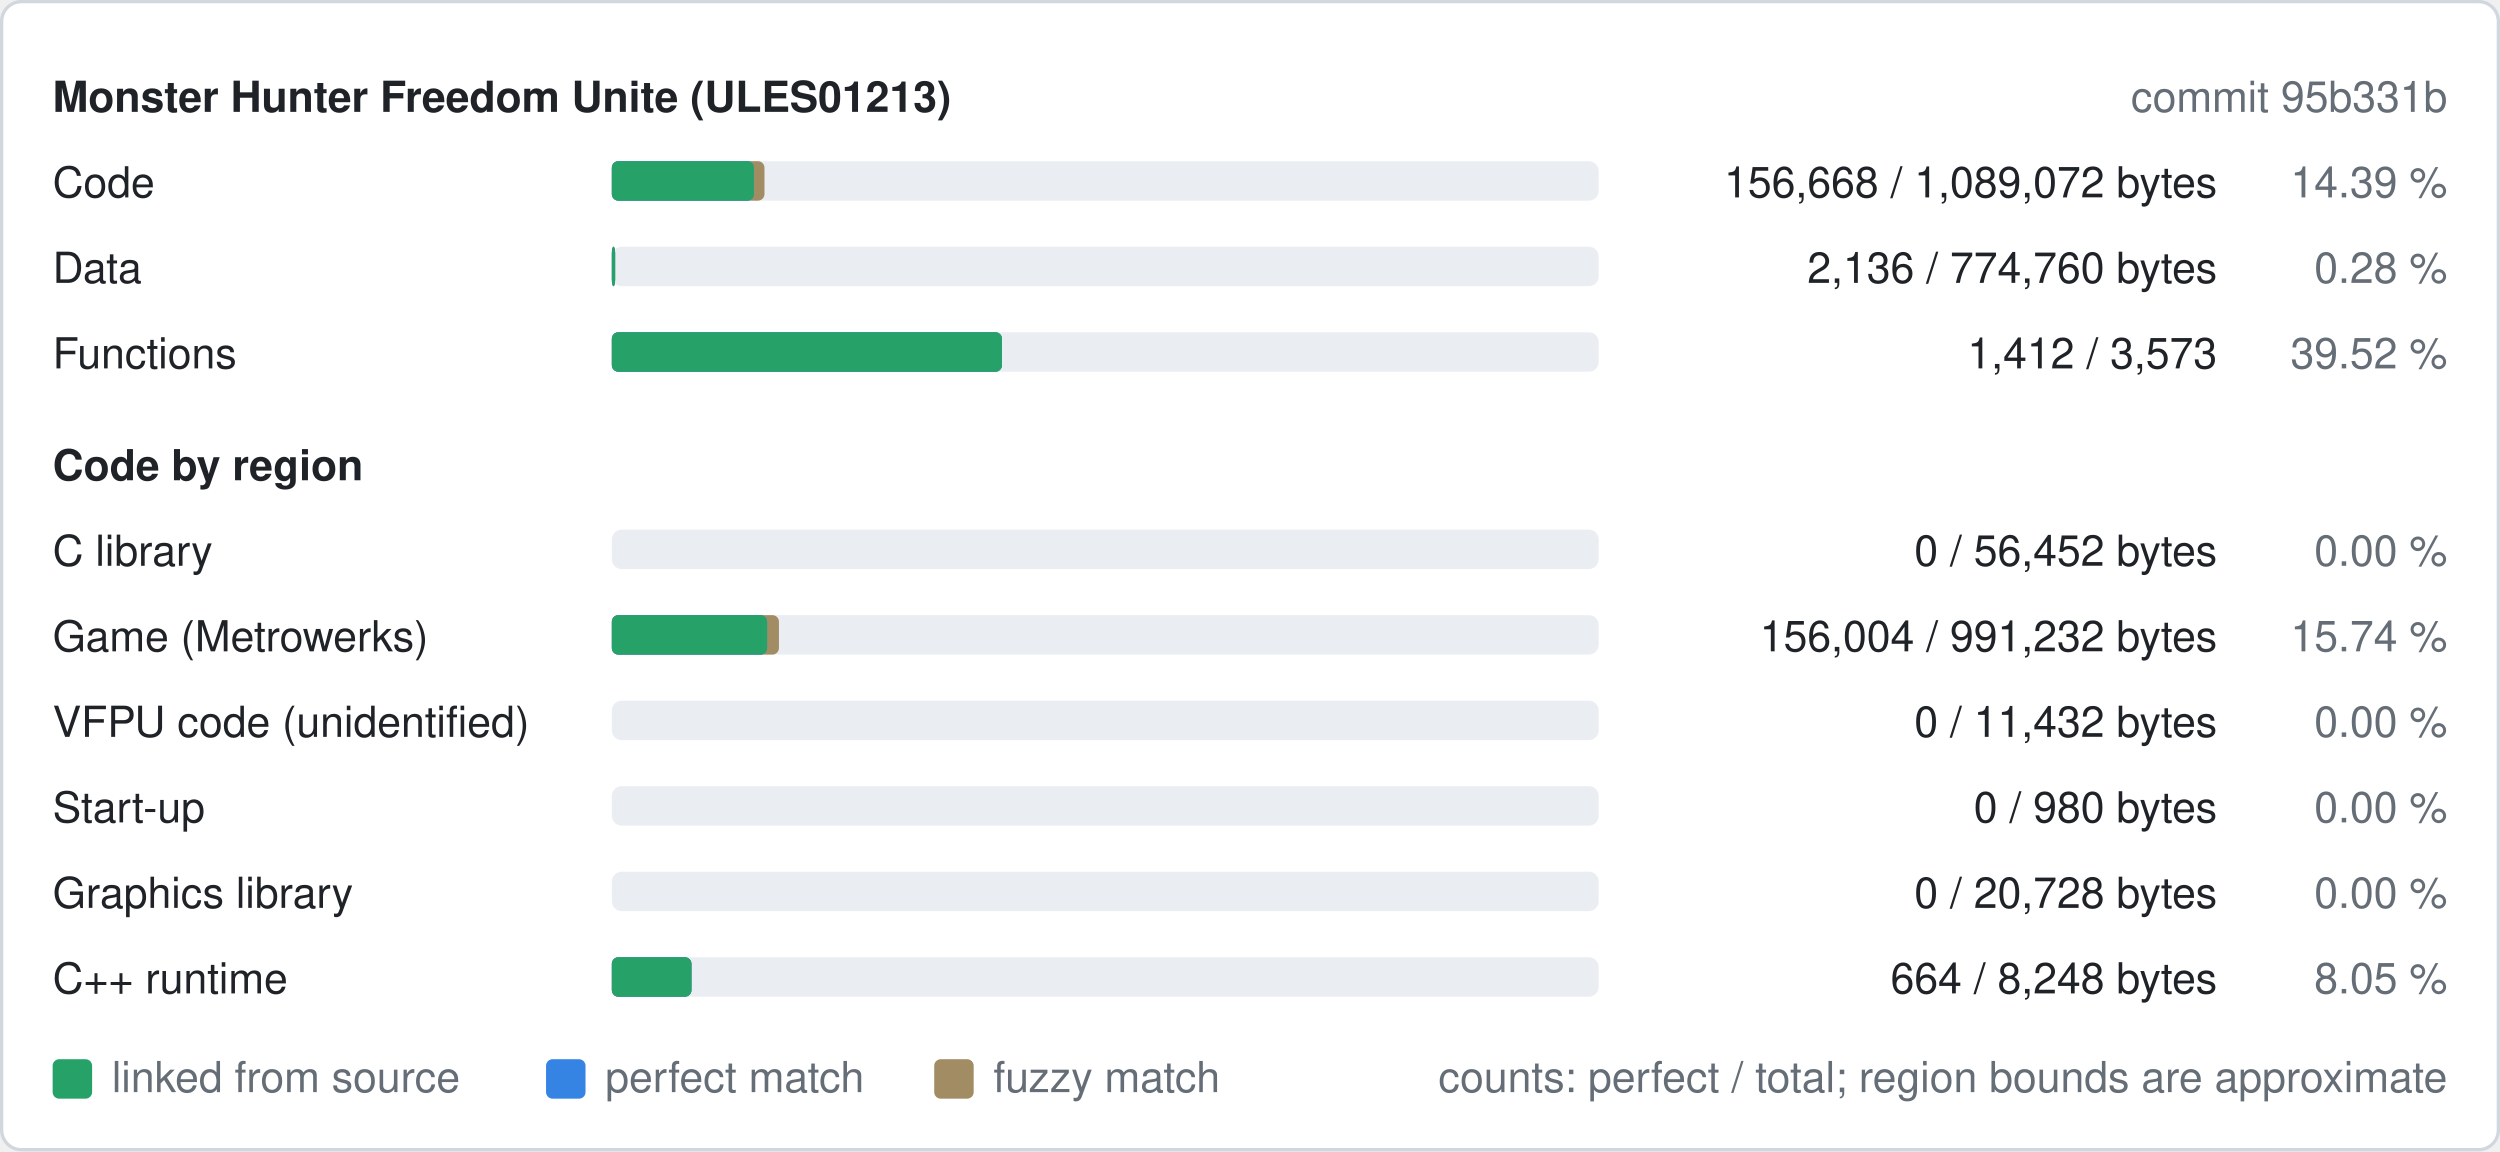
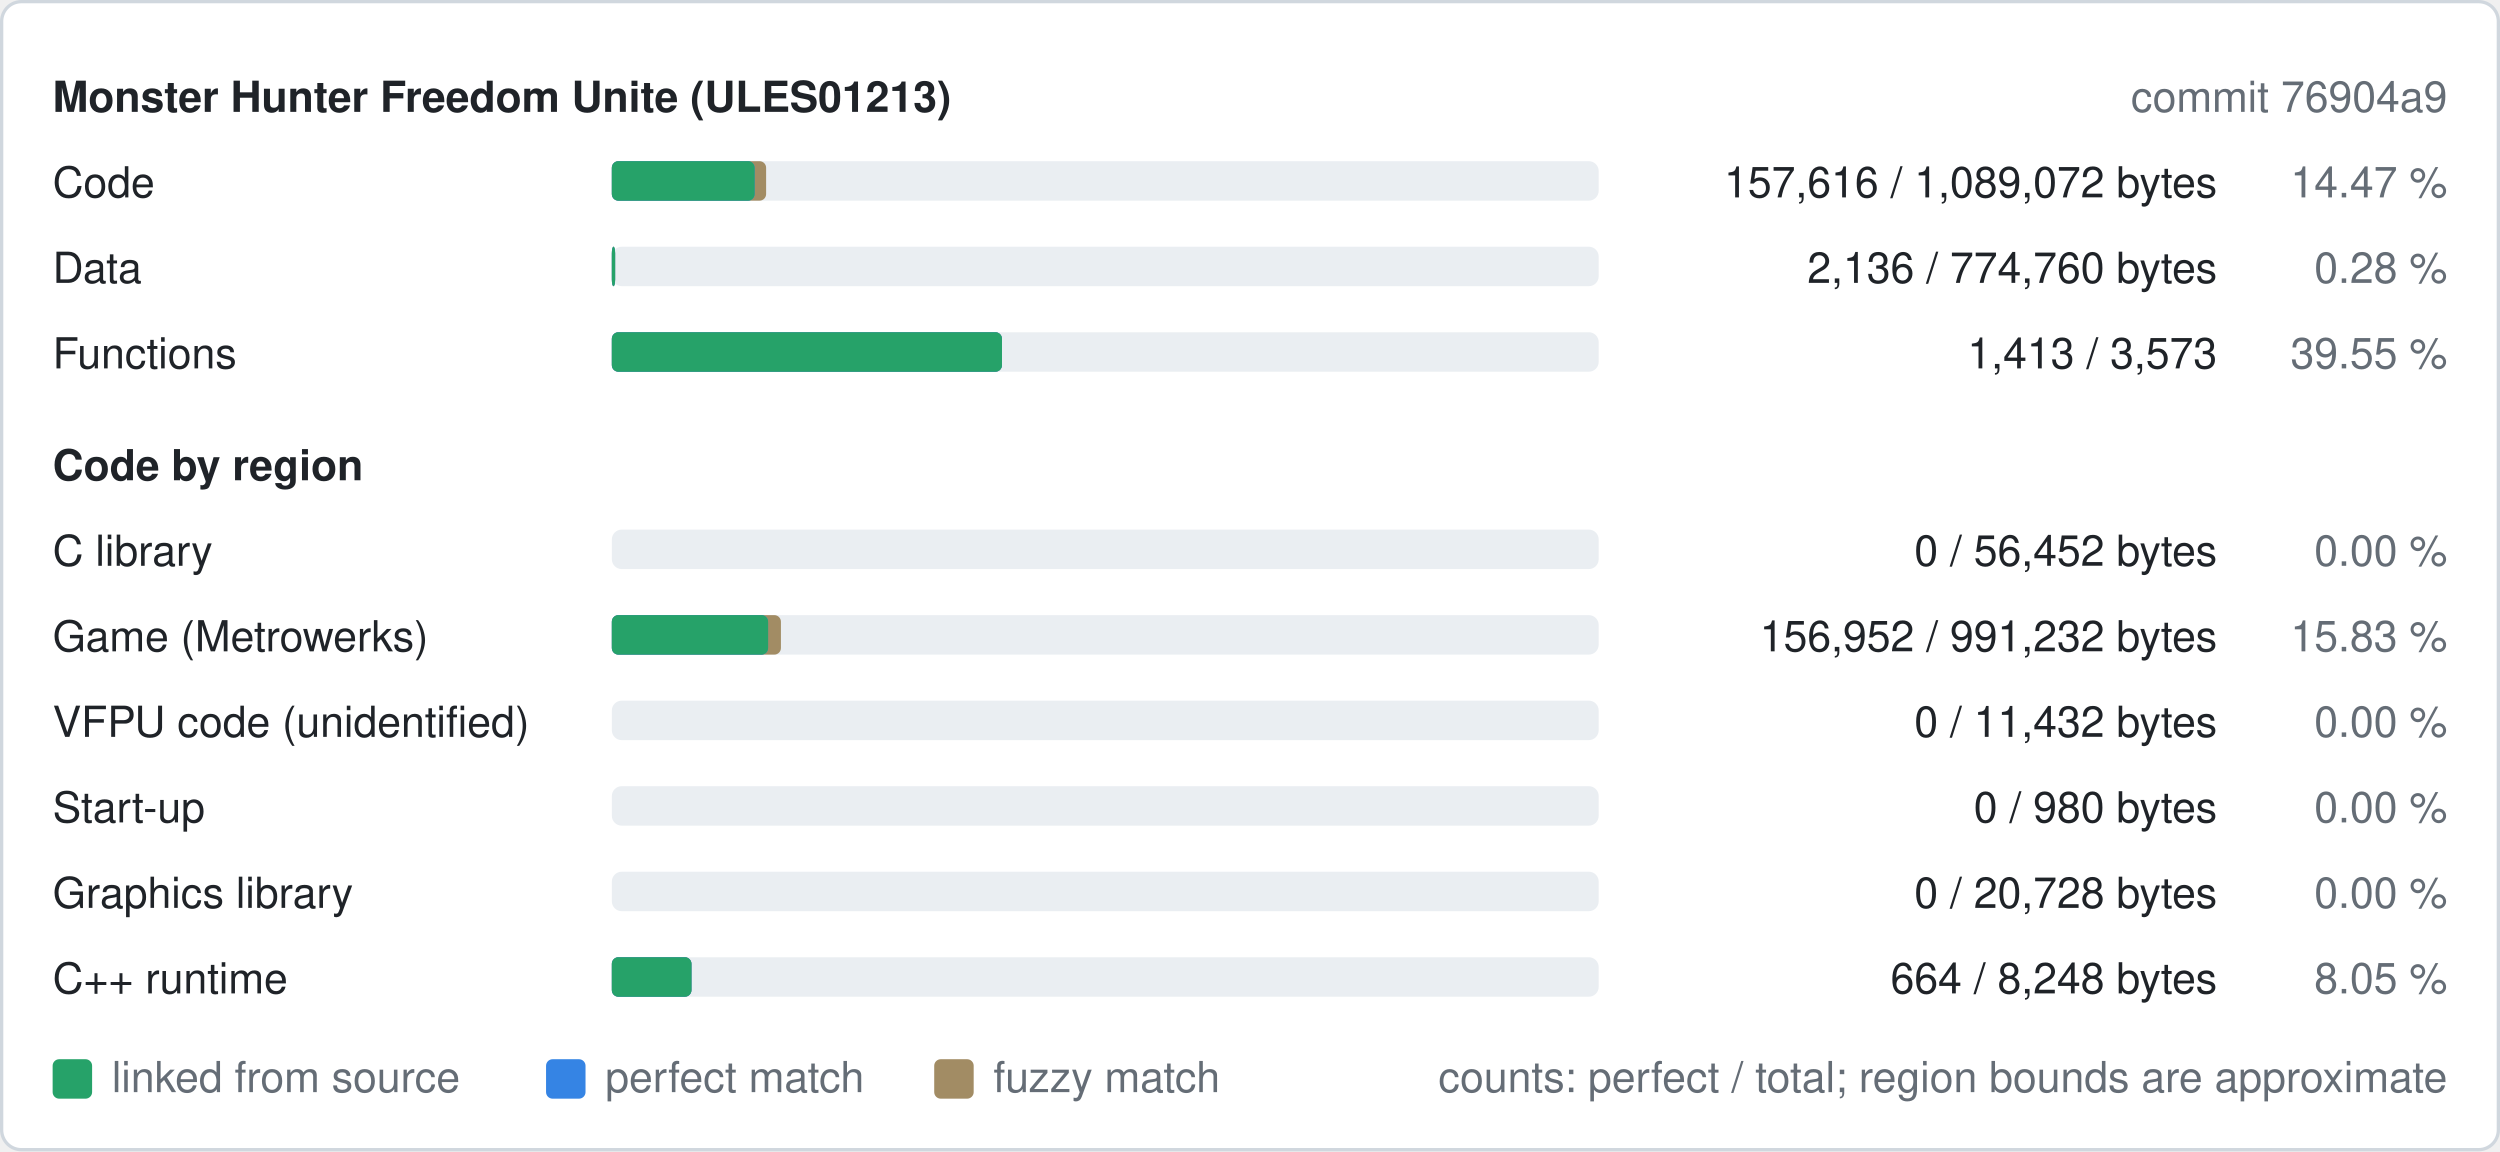
<svg xmlns="http://www.w3.org/2000/svg" width="760" height="350" viewBox="0 0 760 350" role="img" aria-label="Decompilation progress of ULES01213">
  <style>
text{font-family:-apple-system,BlinkMacSystemFont,"Segoe UI",Helvetica,Arial,sans-serif;font-size:13px}
.b{font-weight:600}
.bg{fill:#ffffff;stroke:#d0d7de}.t{fill:#1f2328}.m{fill:#656d76}.track{fill:#eaeef2}.fuzzy{fill:#a28c64}.perfect{fill:#3584e4}.linked{fill:#26a269}
@media (prefers-color-scheme: dark){.bg{fill:#0d1117;stroke:#30363d}.t{fill:#e6edf3}.m{fill:#8d96a0}.track{fill:#21262d}.fuzzy{fill:#a28c64}.perfect{fill:#3584e4}.linked{fill:#2ec27e}}
</style>
  <rect class="bg" x="0.5" y="0.5" width="759" height="349" rx="6" />
  <text class="t b" x="16" y="34">Monster Hunter Freedom Unite (ULES01213)</text>
-   <text class="m" x="744" y="34" text-anchor="end">commit 95b331b</text>
+   <text class="m" x="744" y="34" text-anchor="end">commit 76904a9</text>
  <text class="t" x="16" y="60">Code</text>
  <rect class="track" x="186" y="49" width="300" height="12" rx="3" />
-   <rect class="fuzzy" x="186" y="49" width="46.4" height="12" rx="2" />
-   <rect class="perfect" x="186" y="49" width="43.2" height="12" rx="2" />
-   <rect class="linked" x="186" y="49" width="43.2" height="12" rx="2" />
-   <text class="t" x="674" y="60" text-anchor="end">156,668 / 1,089,072 bytes</text>
-   <text class="m" x="744" y="60" text-anchor="end">14.39 %</text>
+   <rect class="fuzzy" x="186" y="49" width="46.9" height="12" rx="2" />
+   <rect class="perfect" x="186" y="49" width="43.4" height="12" rx="2" />
+   <rect class="linked" x="186" y="49" width="43.4" height="12" rx="2" />
+   <text class="t" x="674" y="60" text-anchor="end">157,616 / 1,089,072 bytes</text>
+   <text class="m" x="744" y="60" text-anchor="end">14.47 %</text>
  <text class="t" x="16" y="86">Data</text>
  <rect class="track" x="186" y="75" width="300" height="12" rx="3" />
  <rect class="fuzzy" x="186" y="75" width="1.0" height="12" rx="2" />
  <rect class="perfect" x="186" y="75" width="1.0" height="12" rx="2" />
  <rect class="linked" x="186" y="75" width="1.0" height="12" rx="2" />
  <text class="t" x="674" y="86" text-anchor="end">2,136 / 774,760 bytes</text>
  <text class="m" x="744" y="86" text-anchor="end">0.28 %</text>
  <text class="t" x="16" y="112">Functions</text>
  <rect class="track" x="186" y="101" width="300" height="12" rx="3" />
  <rect class="fuzzy" x="186" y="101" width="118.6" height="12" rx="2" />
  <rect class="perfect" x="186" y="101" width="118.6" height="12" rx="2" />
  <rect class="linked" x="186" y="101" width="118.6" height="12" rx="2" />
-   <text class="t" x="674" y="112" text-anchor="end">1,412 / 3,573</text>
-   <text class="m" x="744" y="112" text-anchor="end">39.52 %</text>
+   <text class="t" x="674" y="112" text-anchor="end">1,413 / 3,573</text>
+   <text class="m" x="744" y="112" text-anchor="end">39.55 %</text>
  <text class="t b" x="16" y="146">Code by region</text>
  <text class="t" x="16" y="172">C library</text>
  <rect class="track" x="186" y="161" width="300" height="12" rx="3" />
  <text class="t" x="674" y="172" text-anchor="end">0 / 56,452 bytes</text>
  <text class="m" x="744" y="172" text-anchor="end">0.00 %</text>
  <text class="t" x="16" y="198">Game (Metrowerks)</text>
  <rect class="track" x="186" y="187" width="300" height="12" rx="3" />
-   <rect class="fuzzy" x="186" y="187" width="50.8" height="12" rx="2" />
-   <rect class="perfect" x="186" y="187" width="47.2" height="12" rx="2" />
-   <rect class="linked" x="186" y="187" width="47.2" height="12" rx="2" />
-   <text class="t" x="674" y="198" text-anchor="end">156,004 / 991,232 bytes</text>
-   <text class="m" x="744" y="198" text-anchor="end">15.74 %</text>
+   <rect class="fuzzy" x="186" y="187" width="51.4" height="12" rx="2" />
+   <rect class="perfect" x="186" y="187" width="47.5" height="12" rx="2" />
+   <rect class="linked" x="186" y="187" width="47.5" height="12" rx="2" />
+   <text class="t" x="674" y="198" text-anchor="end">156,952 / 991,232 bytes</text>
+   <text class="m" x="744" y="198" text-anchor="end">15.83 %</text>
  <text class="t" x="16" y="224">VFPU code (unidentified)</text>
  <rect class="track" x="186" y="213" width="300" height="12" rx="3" />
  <text class="t" x="674" y="224" text-anchor="end">0 / 11,432 bytes</text>
  <text class="m" x="744" y="224" text-anchor="end">0.00 %</text>
  <text class="t" x="16" y="250">Start-up</text>
  <rect class="track" x="186" y="239" width="300" height="12" rx="3" />
  <text class="t" x="674" y="250" text-anchor="end">0 / 980 bytes</text>
  <text class="m" x="744" y="250" text-anchor="end">0.00 %</text>
  <text class="t" x="16" y="276">Graphics library</text>
  <rect class="track" x="186" y="265" width="300" height="12" rx="3" />
  <text class="t" x="674" y="276" text-anchor="end">0 / 20,728 bytes</text>
  <text class="m" x="744" y="276" text-anchor="end">0.00 %</text>
  <text class="t" x="16" y="302">C++ runtime</text>
  <rect class="track" x="186" y="291" width="300" height="12" rx="3" />
  <rect class="fuzzy" x="186" y="291" width="24.2" height="12" rx="2" />
  <rect class="perfect" x="186" y="291" width="24.2" height="12" rx="2" />
  <rect class="linked" x="186" y="291" width="24.2" height="12" rx="2" />
  <text class="t" x="674" y="302" text-anchor="end">664 / 8,248 bytes</text>
  <text class="m" x="744" y="302" text-anchor="end">8.05 %</text>
  <rect class="linked" x="16" y="322" width="12" height="12" rx="2" />
  <text class="m" x="34" y="332">linked from source</text>
  <rect class="perfect" x="166" y="322" width="12" height="12" rx="2" />
  <text class="m" x="184" y="332">perfect match</text>
  <rect class="fuzzy" x="284" y="322" width="12" height="12" rx="2" />
  <text class="m" x="302" y="332">fuzzy match</text>
  <text class="m" x="744" y="332" text-anchor="end">counts: perfect / total; region bounds are approximate</text>
</svg>
